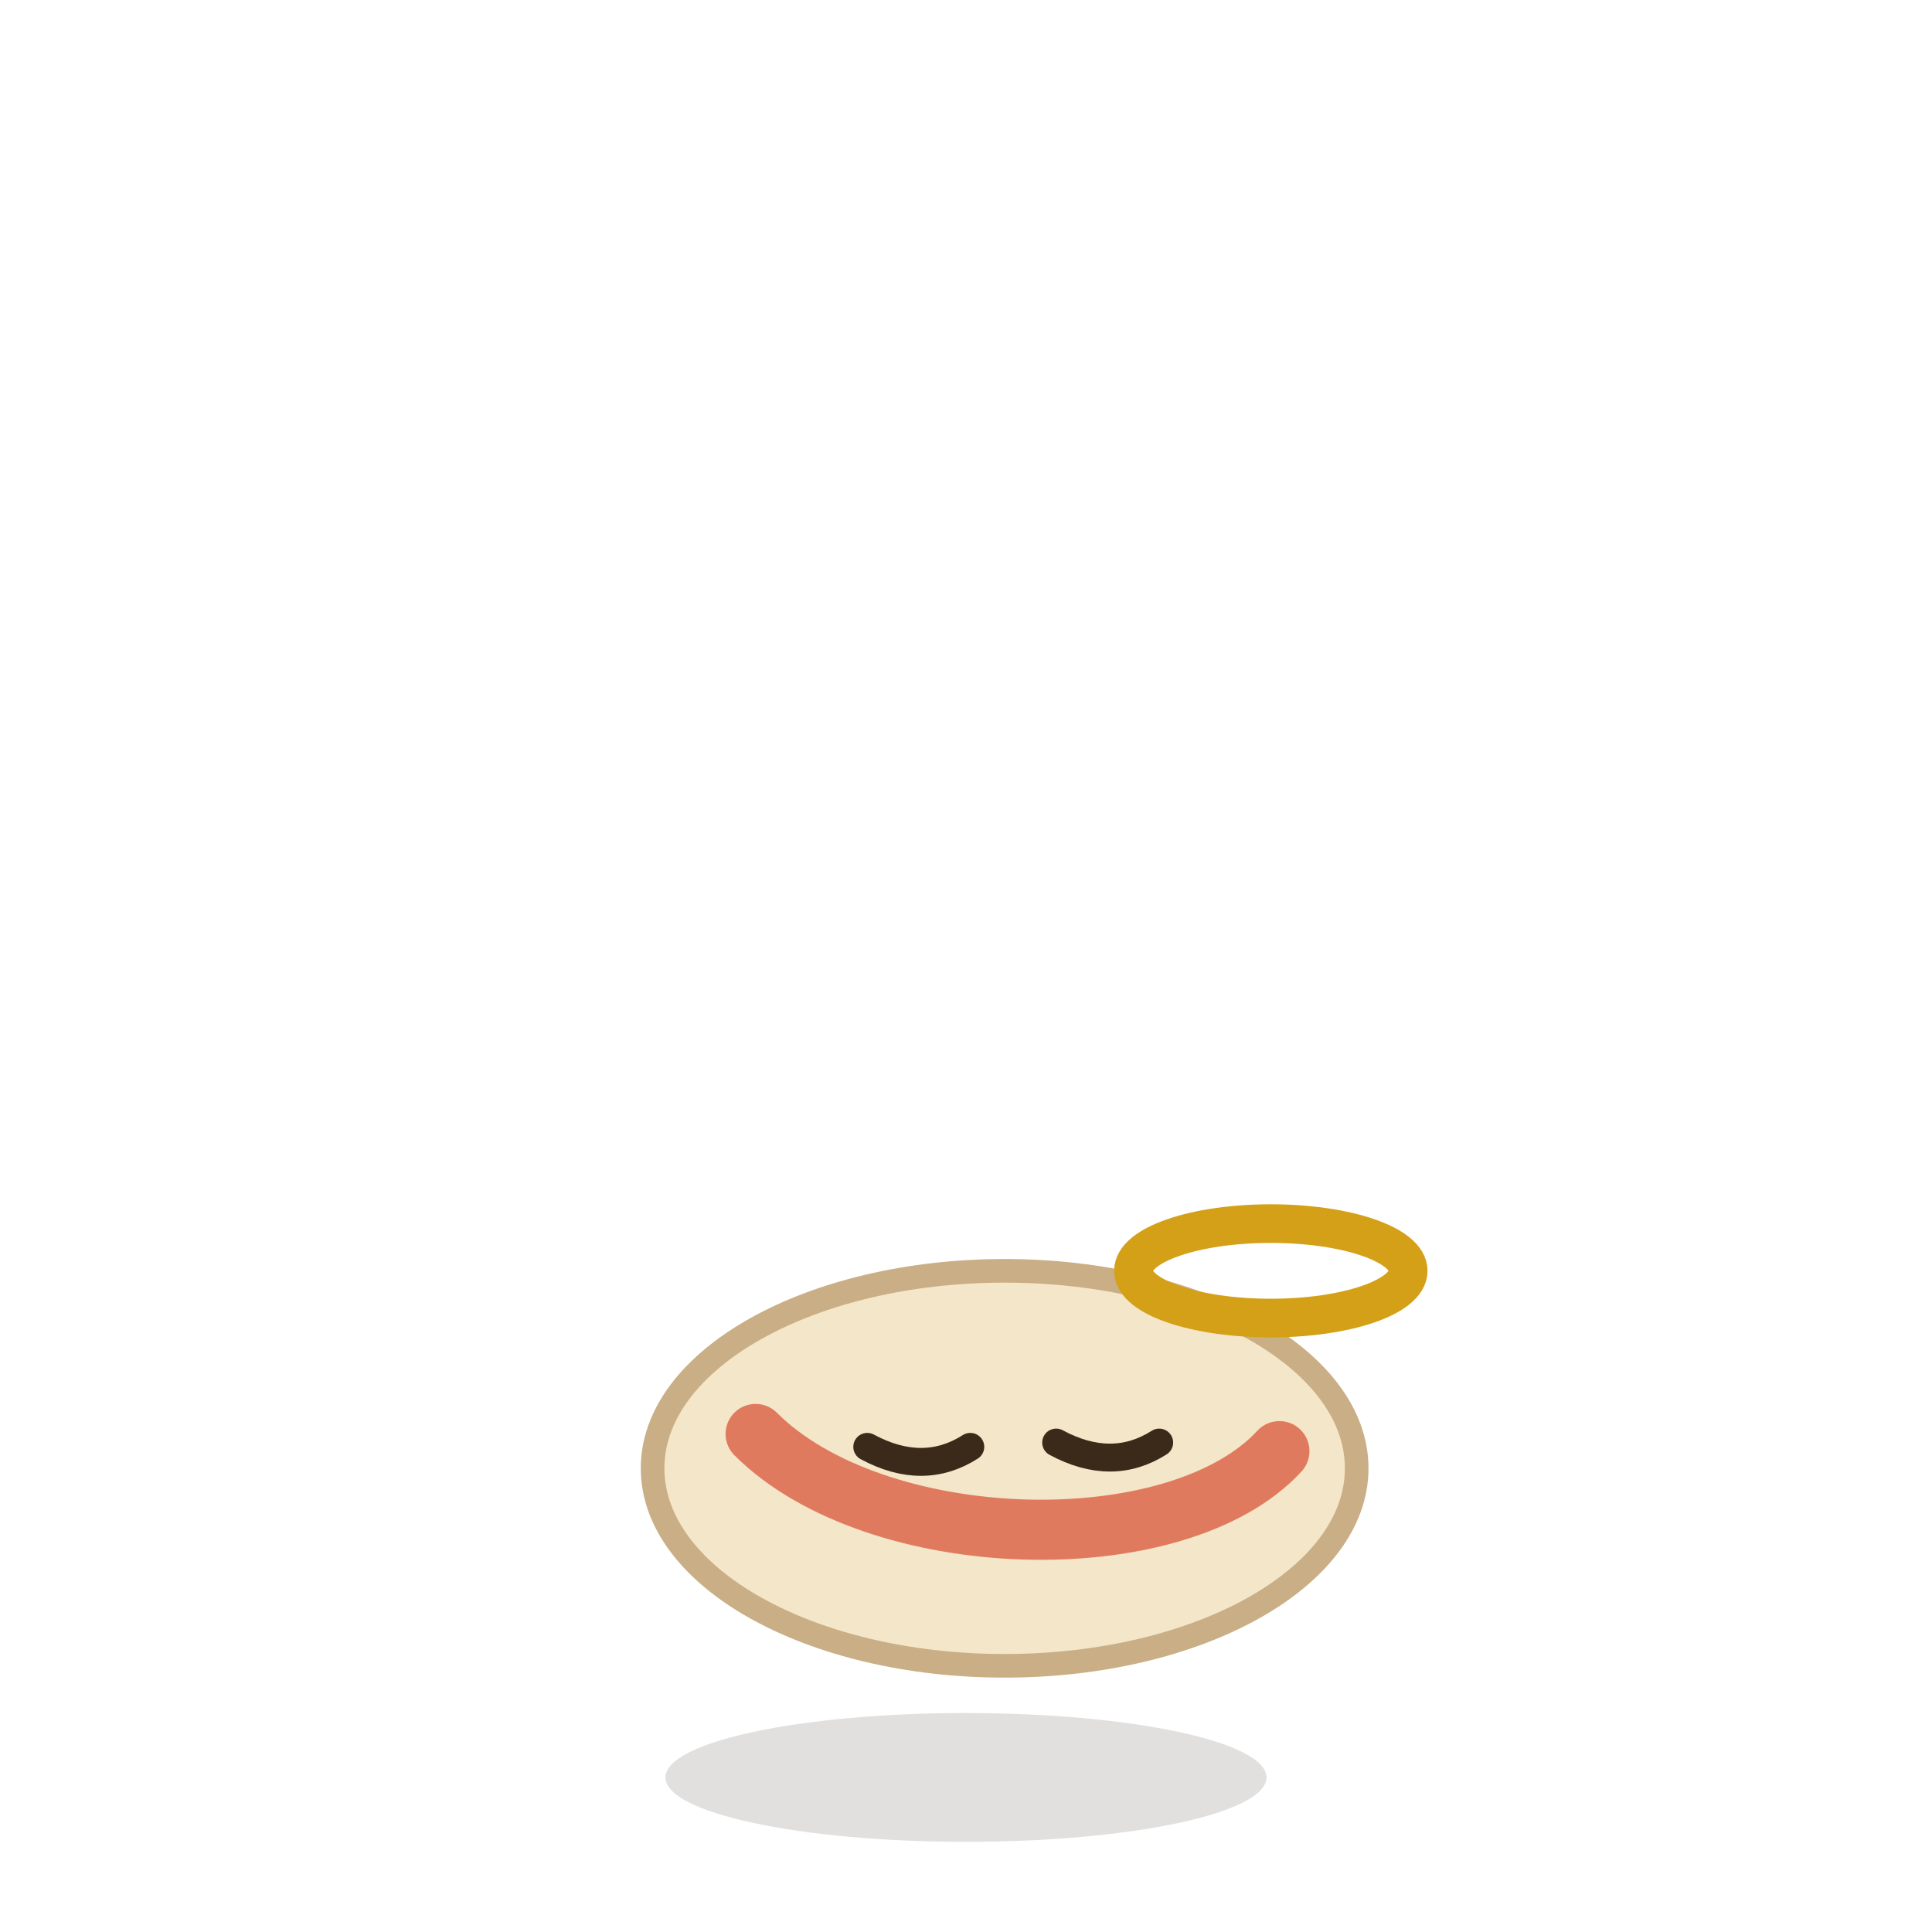
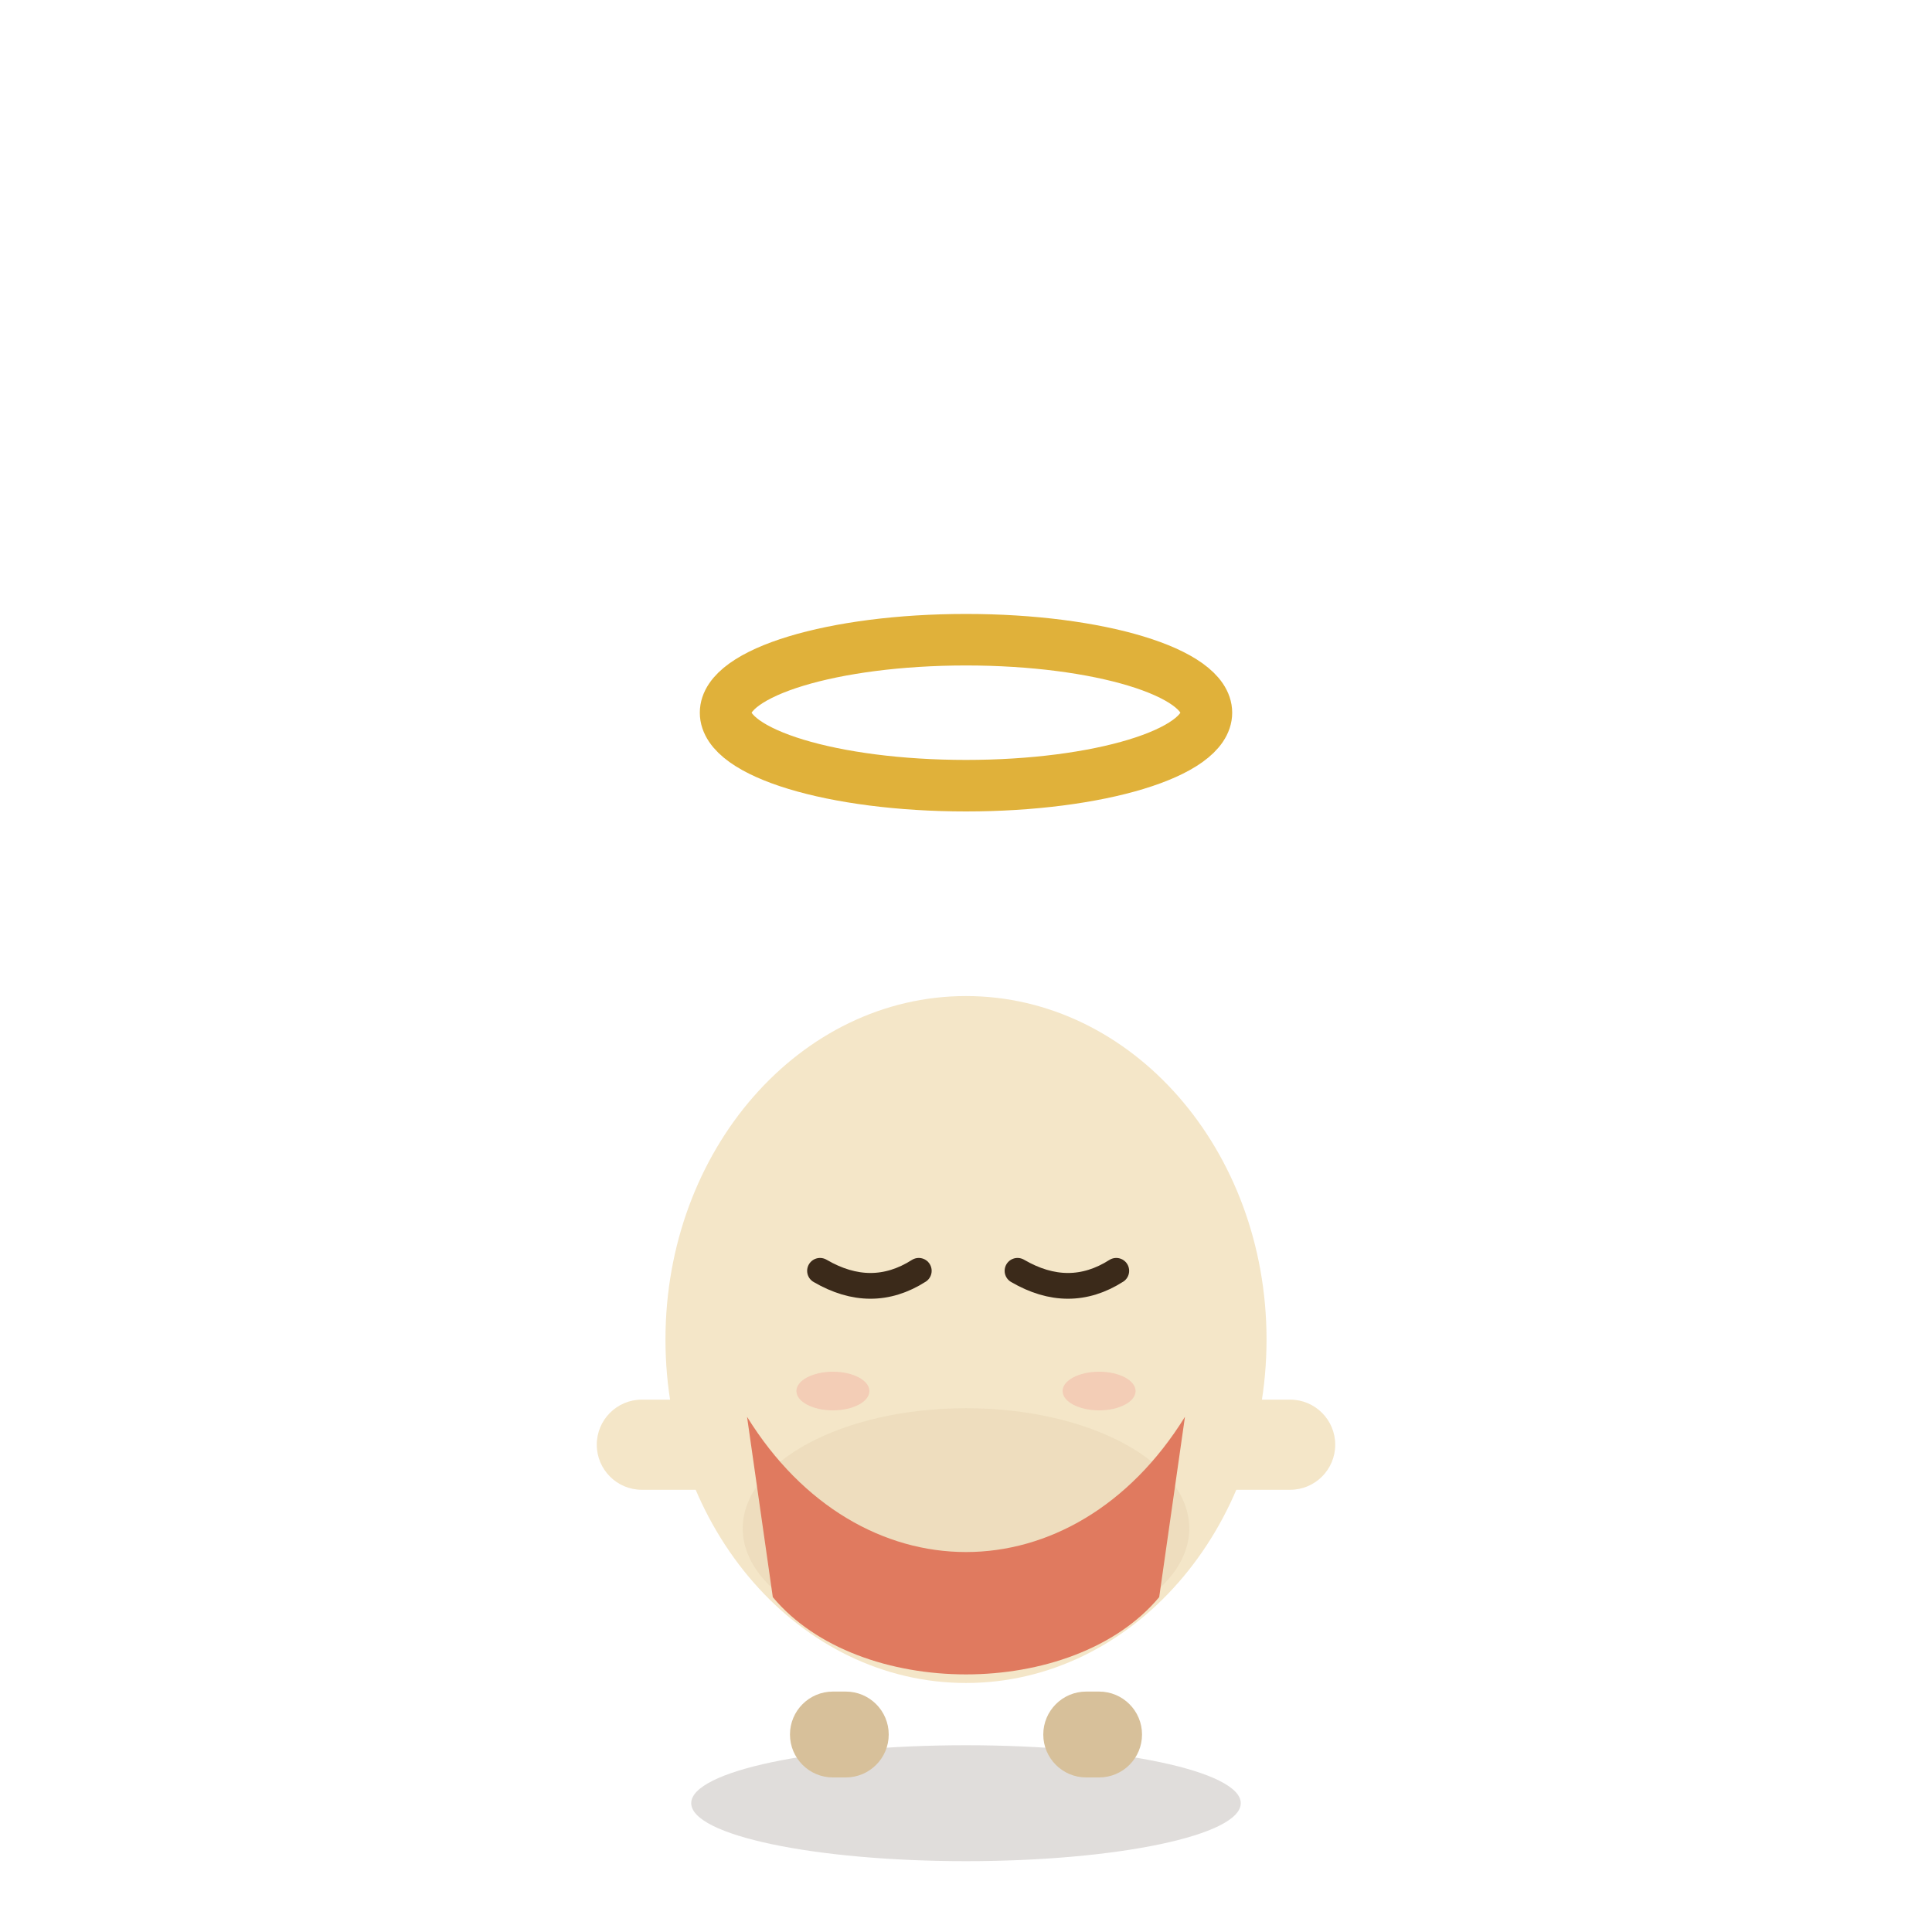
<svg xmlns="http://www.w3.org/2000/svg" viewBox="-15 -25 45 45">
+   <style>
+   </style>
  <g id="shadow-js" style="transform-origin: 7.5px 15px">
-     <ellipse cx="7.5" cy="16.4" rx="7" ry="1.5" fill="rgba(47,32,18,0.14)" />
+     <ellipse cx="7.5" cy="17.0" rx="6.4" ry="1.35" fill="rgba(47,32,18,0.15)" />
  </g>
  <g id="body-js">
-     <ellipse cx="8.4" cy="9.2" rx="8.2" ry="4.6" fill="#f4e6c8" stroke="#c9ae86" stroke-width="0.55" />
-     <path d="M2.6 8.4 C5.4 11.2, 12.4 11.4, 14.8 8.8" fill="none" stroke="#e07a5f" stroke-width="1.4" stroke-linecap="round" />
-     <ellipse cx="14.6" cy="4.6" rx="3.2" ry="1.1" fill="none" stroke="#d4a017" stroke-width="0.9" />
+     <ellipse cx="7.5" cy="-8.4" rx="5.6" ry="1.7" fill="none" stroke="#e0b13a" stroke-width="1.2" />
+     <rect x="-1.1" y="7.6" width="3.4" height="2.1" rx="1.05" fill="#f4e6c8" />
+     <rect x="12.7" y="7.6" width="3.4" height="2.1" rx="1.05" fill="#f4e6c8" />
+     <rect x="3.4" y="14.4" width="2.3" height="2.0" rx="1.00" fill="#d7c09a" />
+     <rect x="9.3" y="14.4" width="2.3" height="2.0" rx="1.00" fill="#d7c09a" />
+     <ellipse cx="7.5" cy="6.2" rx="7.0" ry="8.0" fill="#f4e6c8" />
+     <ellipse cx="7.5" cy="10.6" rx="5.2" ry="2.8" fill="#c9ae86" opacity="0.16" />
+     <path d="M2.4 8.0 C5.0 12.2, 10.0 12.2, 12.6 8.0 L12.0 12.2 C10.0 14.6, 5.0 14.6, 3.0 12.2 Z" fill="#e07a5f" />
+     <ellipse cx="4.4" cy="7.4" rx="0.85" ry="0.45" fill="#f2b8a8" opacity="0.55" />
+     <ellipse cx="10.6" cy="7.4" rx="0.85" ry="0.45" fill="#f2b8a8" opacity="0.55" />
  </g>
  <g id="eyes-js">
-     <path d="M5.2 8.7 q1.3 0.7 2.4 0" fill="none" stroke="#3b2a1a" stroke-width="0.65" stroke-linecap="round" />
-     <path d="M9.6 8.6 q1.3 0.7 2.4 0" fill="none" stroke="#3b2a1a" stroke-width="0.65" stroke-linecap="round" />
+     <path d="M4.1 4.6 q1.2 0.7 2.3 0" fill="none" stroke="#3b2a1a" stroke-width="0.6" stroke-linecap="round" />
+     <path d="M8.7 4.6 q1.2 0.7 2.3 0" fill="none" stroke="#3b2a1a" stroke-width="0.6" stroke-linecap="round" />
  </g>
</svg>
